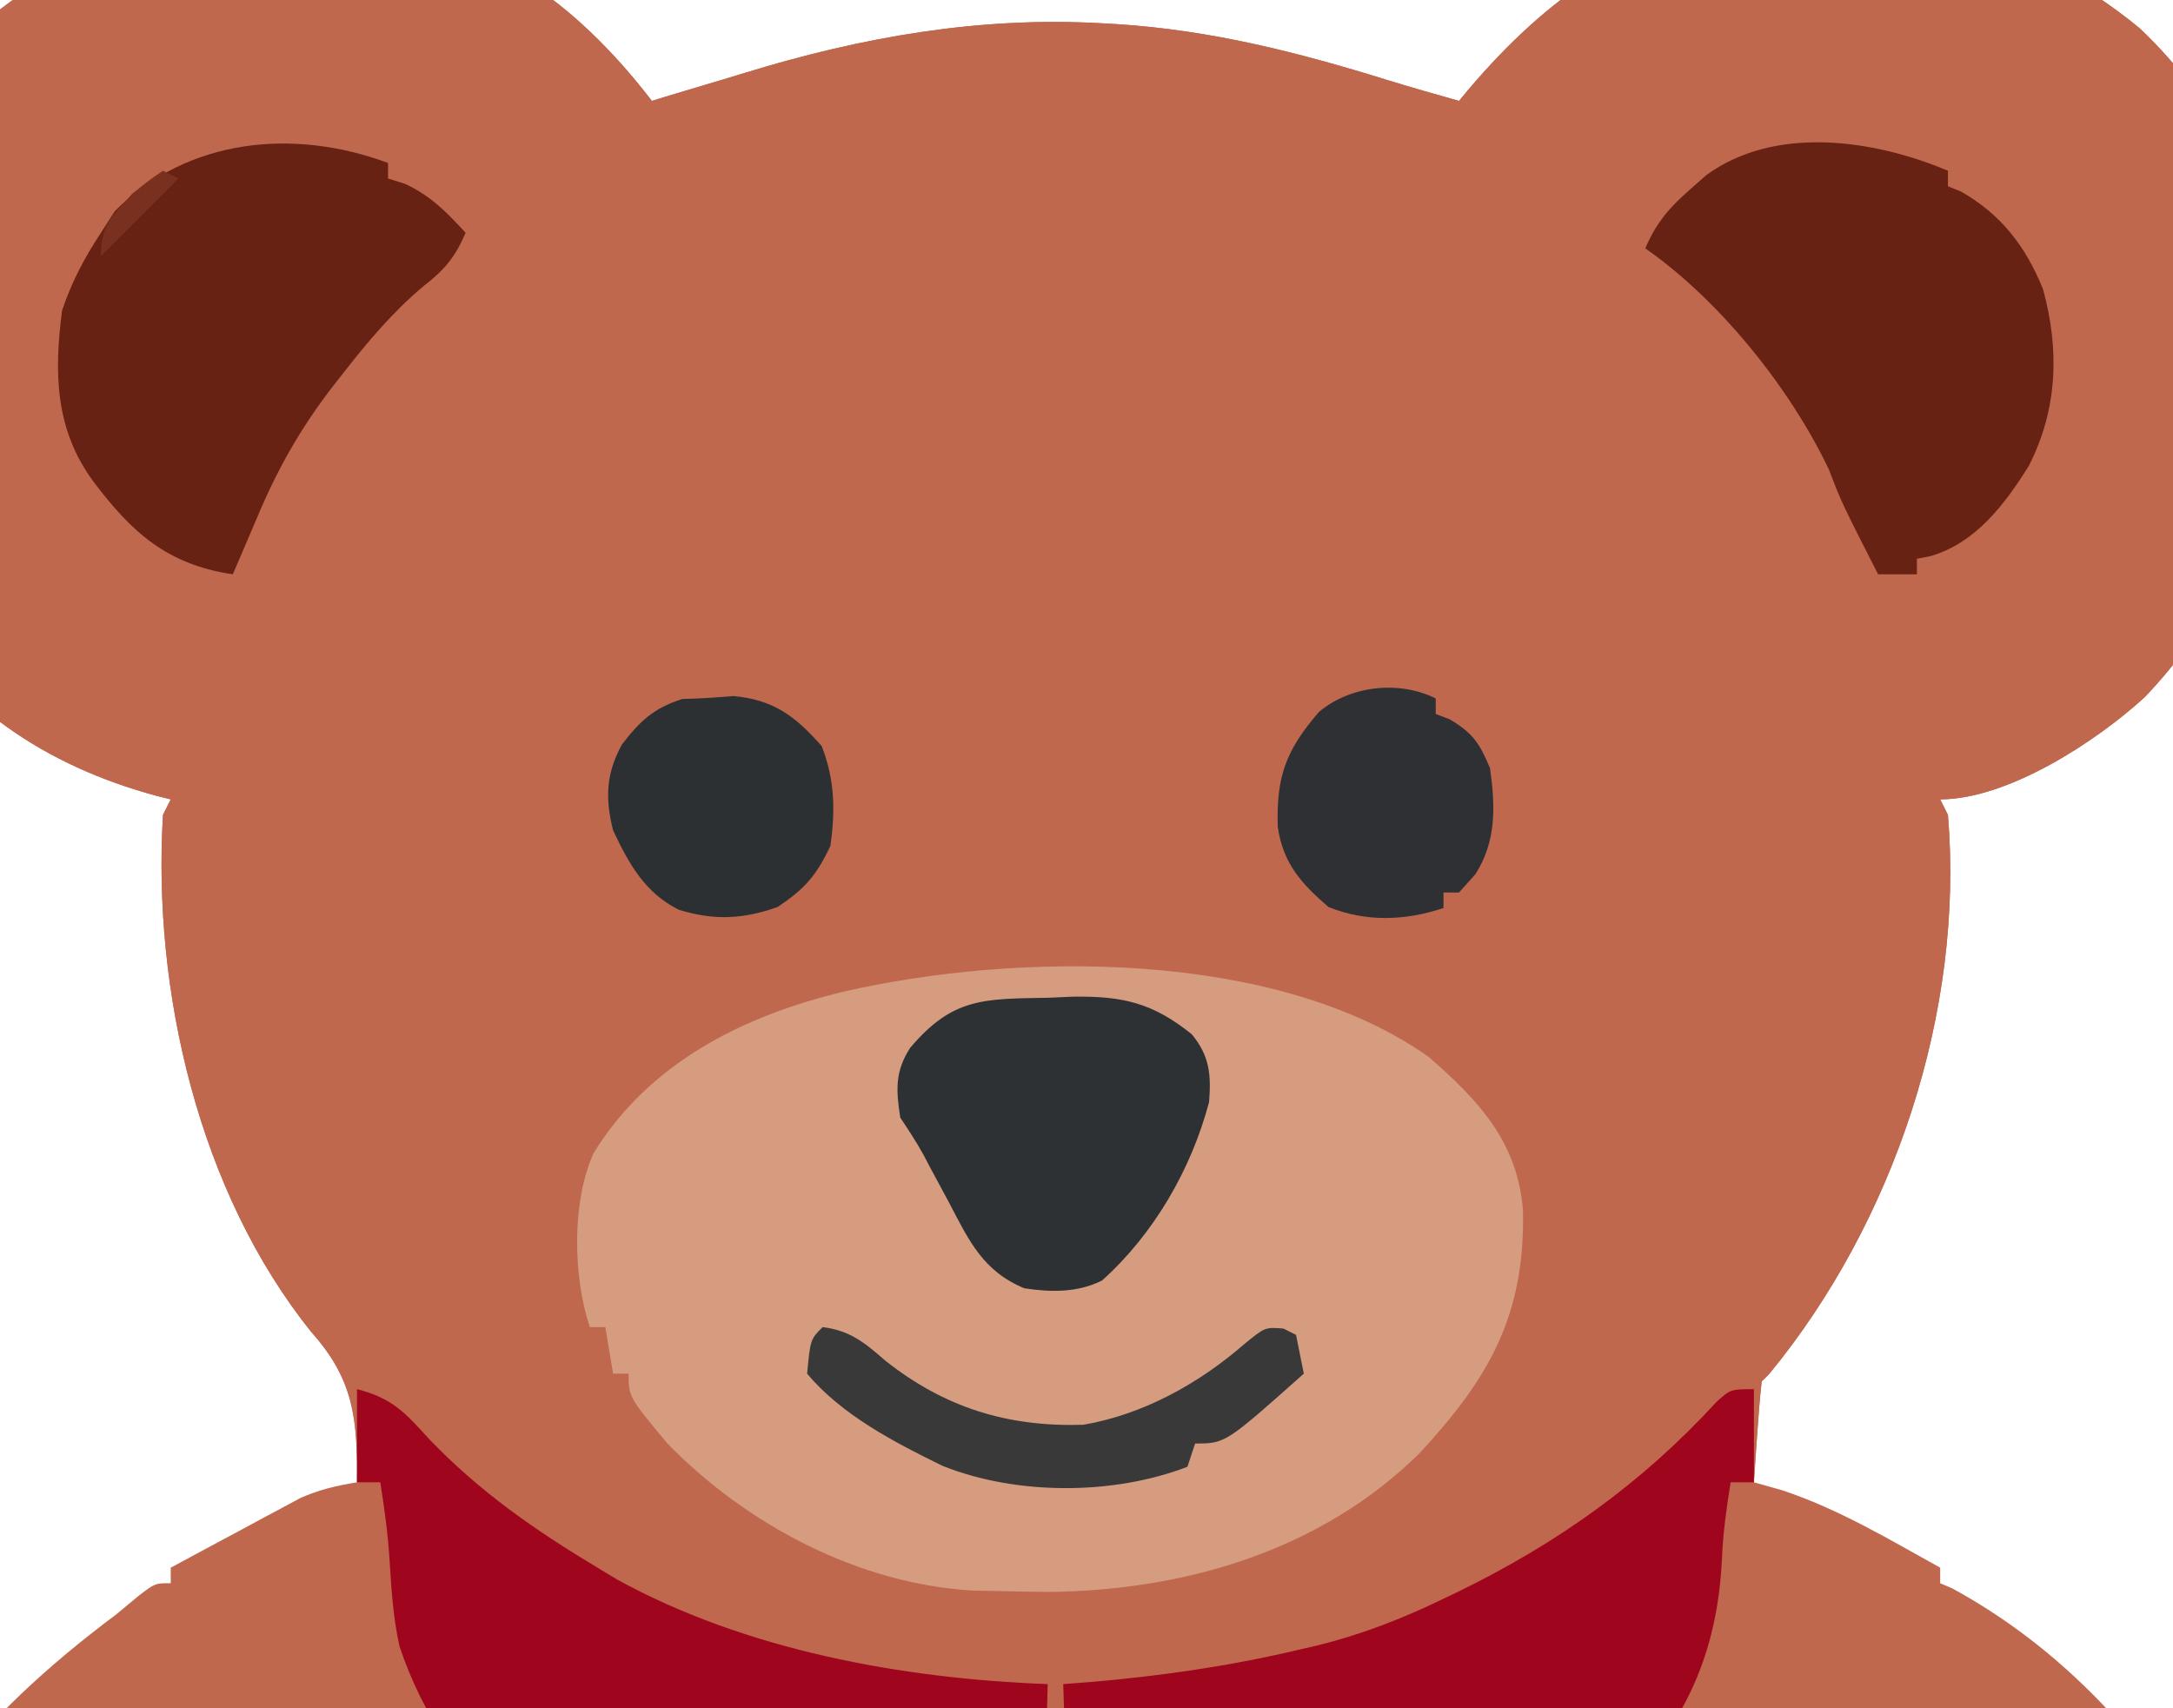
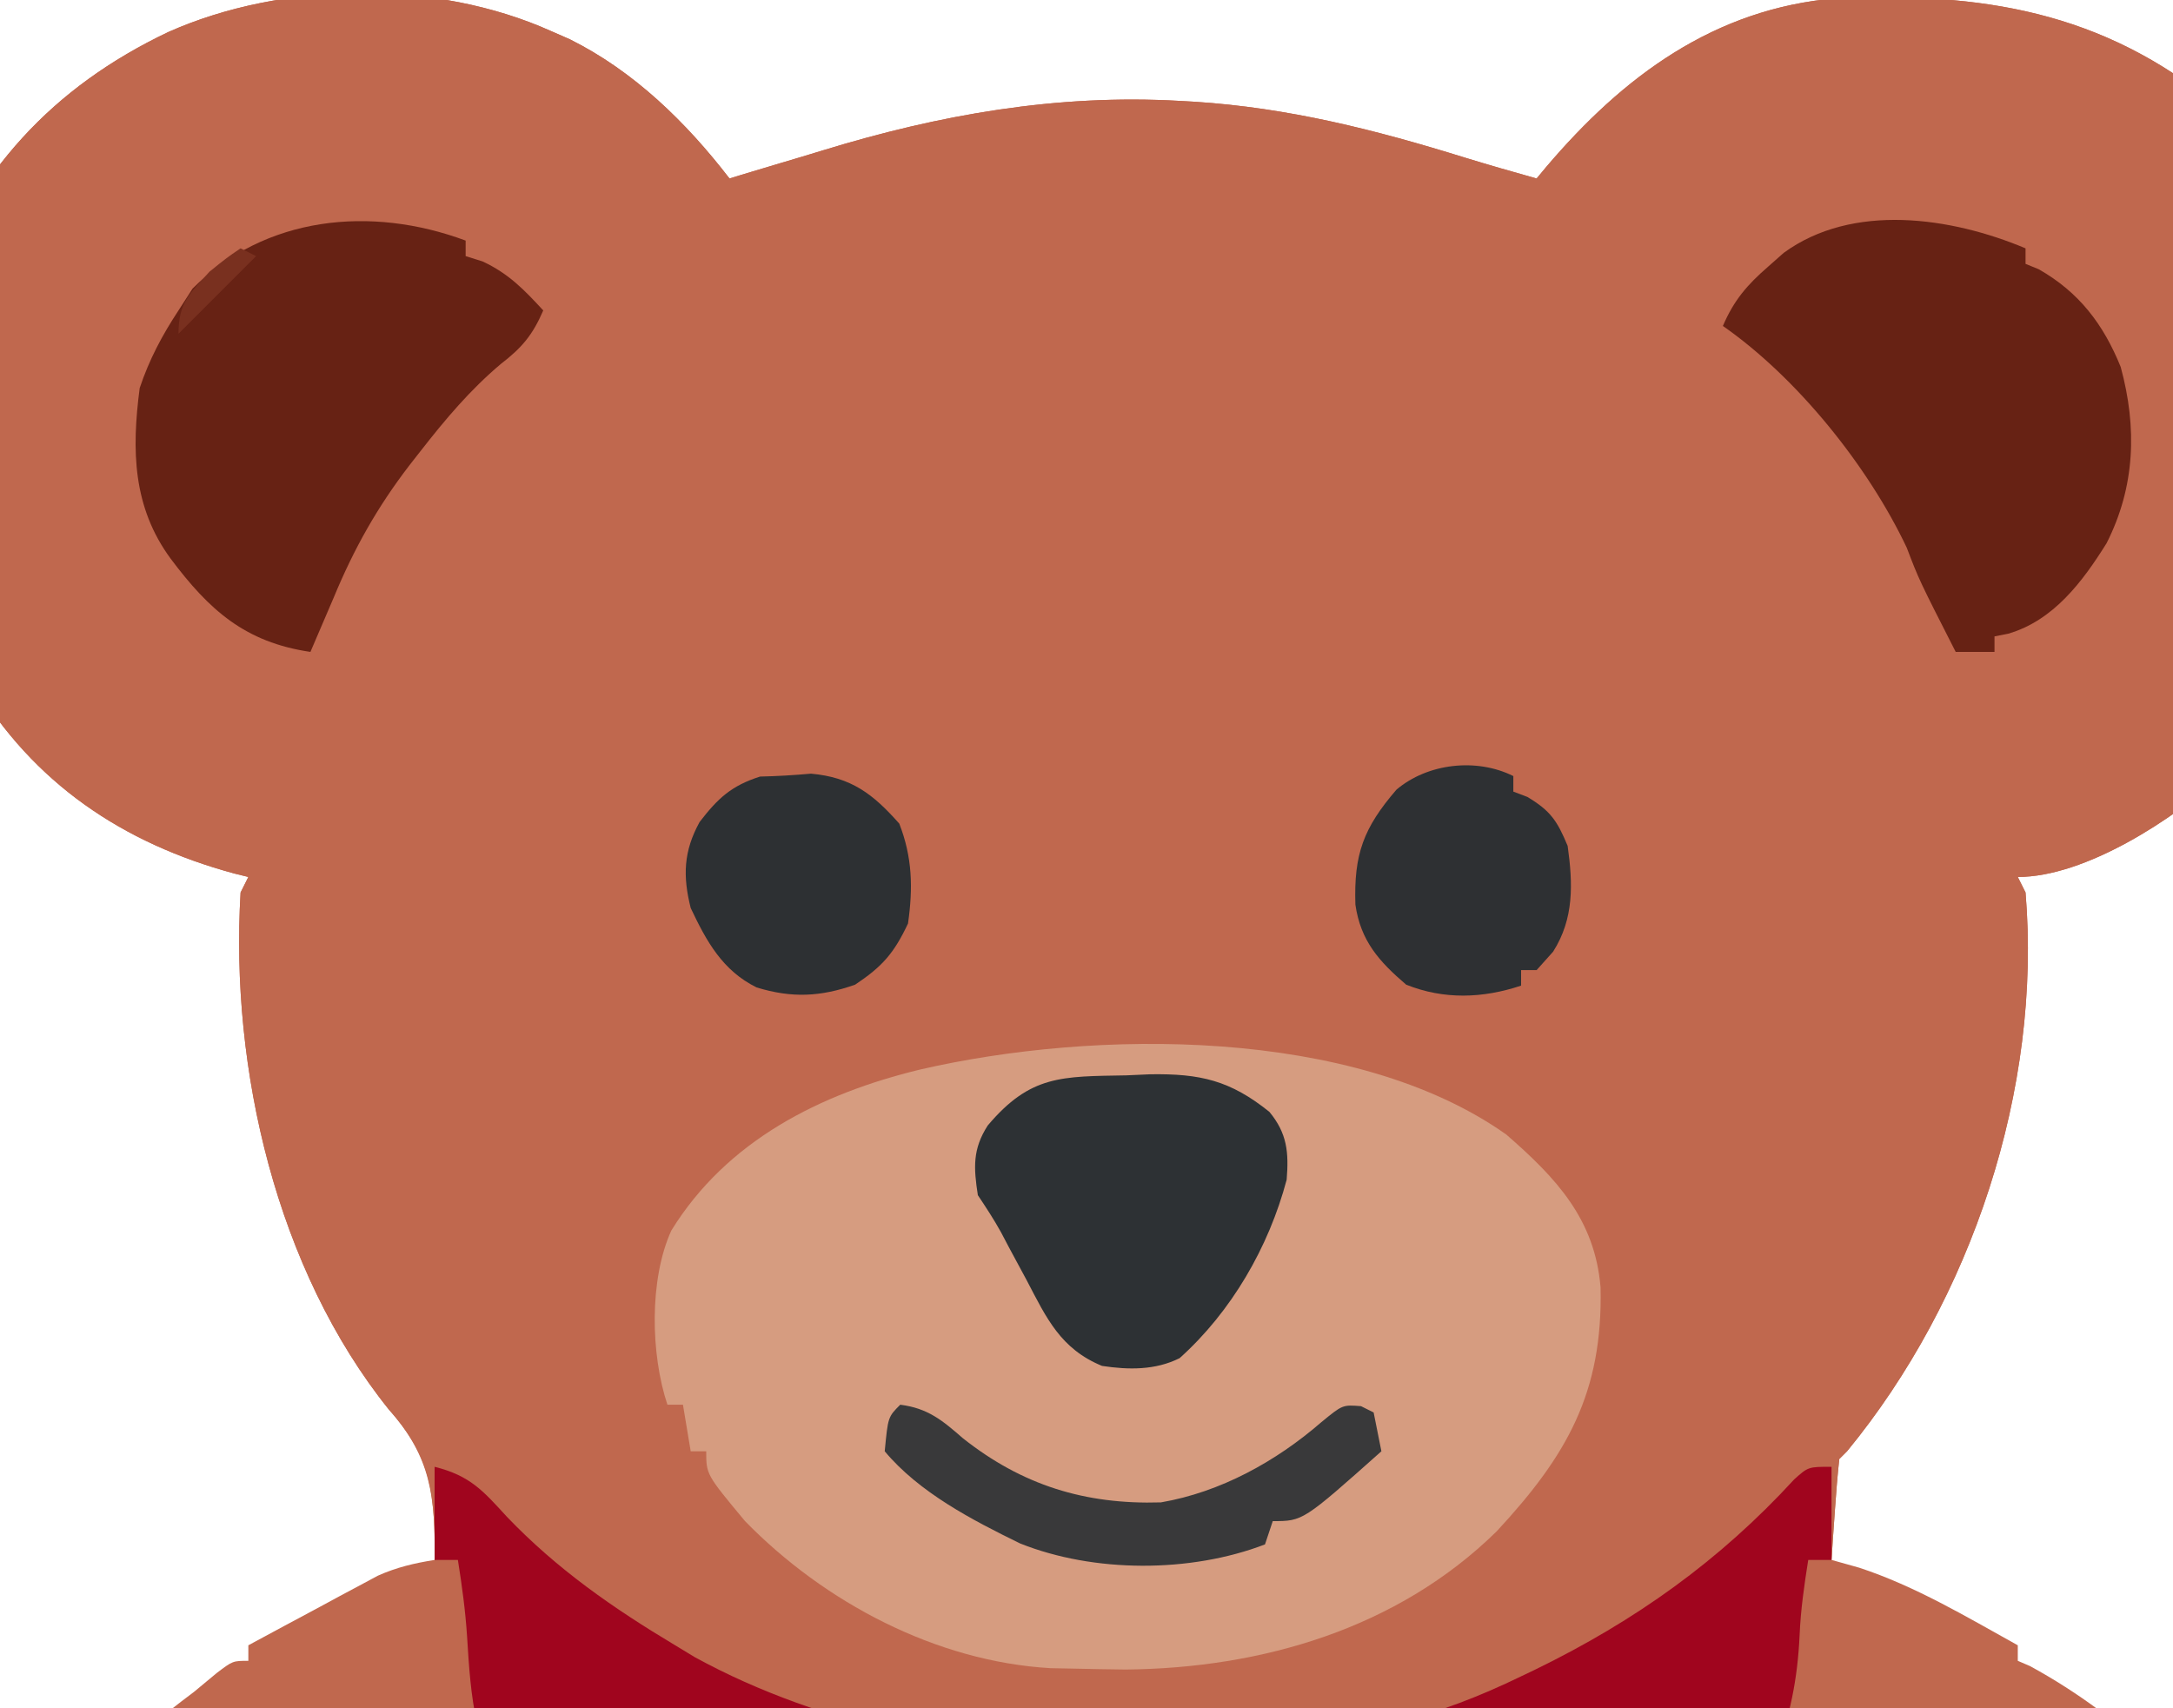
- <svg xmlns="http://www.w3.org/2000/svg" version="1.1" viewBox="120 10 280 220">
+ <svg xmlns="http://www.w3.org/2000/svg" version="1.1" viewBox="110 0 280 220">
  <path d="M0 0 C0.801 0.351 1.601 0.701 2.426 1.062 C10.671 5.164 17.429 11.76 23 19 C23.513 18.841 24.026 18.683 24.555 18.52 C26.25 18.003 27.949 17.495 29.648 16.992 C31.418 16.468 33.187 15.943 34.95 15.399 C50.008 10.774 65.185 8.099 81 9 C81.633 9.036 82.266 9.072 82.917 9.108 C95.026 9.888 106.184 12.712 117.744 16.305 C120.816 17.251 123.905 18.129 127 19 C127.412 18.504 127.825 18.007 128.25 17.496 C138.117 5.889 149.829 -2.883 165.582 -4.219 C184.235 -5.005 199.824 -2.622 214.688 9.625 C225.2 19.535 231.634 32.901 232.238 47.371 C232.65 66.141 228.688 81.772 215.41 95.781 C209.167 101.528 197.711 109 189 109 C189.33 109.66 189.66 110.32 190 111 C192.123 136.324 183.035 163.486 167 183 C166.67 183.33 166.34 183.66 166 184 C165.765 186.183 165.586 188.372 165.438 190.562 C165.354 191.76 165.27 192.958 165.184 194.191 C165.123 195.118 165.062 196.045 165 197 C166.176 197.33 167.351 197.66 168.562 198 C175.801 200.378 182.362 204.318 189 208 C189 208.66 189 209.32 189 210 C189.521 210.224 190.042 210.449 190.578 210.68 C215.63 224.337 229.883 250.646 238 277 C244.763 302.942 247.663 333.313 234.188 357.52 C231.455 362.074 228.12 365.662 224 369 C222.515 370.238 222.515 370.238 221 371.5 C220.34 371.995 219.68 372.49 219 373 C219.969 373.887 220.939 374.774 221.938 375.688 C235.768 389.658 241.299 405.602 241.315 425.045 C241.009 445.103 232.362 463.207 218.625 477.75 C202.536 492.867 182.116 498.912 160.43 498.348 C143.739 497.536 130.71 490.627 119 479 C118.153 478.223 118.153 478.223 117.289 477.43 C107.637 467.675 104.308 452.203 103.625 439.062 C103.05 429.952 100.919 421.304 94 415 C84.783 409.795 75.003 408.405 64.75 411.25 C57.892 413.561 53.523 416.562 50 423 C47.448 429.206 46.539 435.033 46.125 441.688 C44.63 459.783 37.776 473.716 23.875 485.5 C18.565 489.779 13.408 492.702 7 495 C6.135 495.318 5.27 495.637 4.379 495.965 C-14.542 501.789 -35.171 498.099 -52.408 489.201 C-70.727 479.237 -82.918 462.817 -89 443 C-90.715 436.185 -91.358 429.642 -91.312 422.625 C-91.307 421.706 -91.301 420.787 -91.295 419.84 C-90.986 402.504 -84.226 389.92 -73 377 C-71.659 375.339 -70.324 373.674 -69 372 C-69.496 371.66 -69.993 371.319 -70.504 370.969 C-82.466 362.434 -89.105 351.672 -91.875 337.125 C-97.434 303.055 -89.054 264.64 -69 236.375 C-62.453 227.503 -54.779 220.58 -46 214 C-44.546 212.793 -44.546 212.793 -43.062 211.562 C-41 210 -41 210 -39 210 C-39 209.34 -39 208.68 -39 208 C-35.943 206.344 -32.879 204.702 -29.812 203.062 C-28.948 202.594 -28.084 202.125 -27.193 201.643 C-26.352 201.195 -25.511 200.747 -24.645 200.285 C-23.875 199.871 -23.105 199.458 -22.312 199.031 C-19.878 197.946 -17.624 197.424 -15 197 C-14.912 188.859 -15.448 183.74 -20.898 177.617 C-35.376 159.587 -41.362 133.708 -40 111 C-39.67 110.34 -39.34 109.68 -39 109 C-39.594 108.853 -40.189 108.706 -40.801 108.555 C-55.231 104.65 -66.691 96.916 -74.43 84.012 C-82.487 68.559 -85.102 50.513 -79.969 33.594 C-74.195 18.135 -64.275 7.233 -49.312 0.125 C-34.494 -6.466 -14.818 -6.654 0 0 Z " fill="#C0684E" transform="translate(181,4)" />
  <path d="M0 0 C0.801 0.351 1.601 0.701 2.426 1.062 C10.671 5.164 17.429 11.76 23 19 C23.513 18.841 24.026 18.683 24.555 18.52 C26.25 18.003 27.949 17.495 29.648 16.992 C31.418 16.468 33.187 15.943 34.95 15.399 C50.008 10.774 65.185 8.099 81 9 C81.633 9.036 82.266 9.072 82.917 9.108 C95.026 9.888 106.184 12.712 117.744 16.305 C120.816 17.251 123.905 18.129 127 19 C127.412 18.504 127.825 18.007 128.25 17.496 C138.117 5.889 149.829 -2.883 165.582 -4.219 C184.235 -5.005 199.824 -2.622 214.688 9.625 C225.2 19.535 231.634 32.901 232.238 47.371 C232.65 66.141 228.688 81.772 215.41 95.781 C209.167 101.528 197.711 109 189 109 C189.33 109.66 189.66 110.32 190 111 C192.123 136.324 183.035 163.486 167 183 C166.67 183.33 166.34 183.66 166 184 C165.765 186.183 165.586 188.372 165.438 190.562 C165.354 191.76 165.27 192.958 165.184 194.191 C165.123 195.118 165.062 196.045 165 197 C164.01 197 163.02 197 162 197 C161.482 200.254 161.024 203.419 160.887 206.715 C160.367 218.005 156.853 226.673 149.258 235.062 C143.301 240.174 138.989 241.616 131.312 241.312 C130.567 241.303 129.821 241.293 129.053 241.283 C125.554 241.211 122.367 240.929 119 240 C119.303 240.706 119.606 241.413 119.918 242.141 C128.786 263.861 131.43 285.705 131 309 C130.14 309.135 129.28 309.271 128.395 309.41 C114.958 311.857 103.689 317.107 95 328 C93.121 330.913 91.475 333.864 90 337 C89.34 337 88.68 337 88 337 C87.903 336.064 87.903 336.064 87.804 335.109 C86.277 320.534 84.501 306.016 82.5 291.5 C77.123 252.395 77.123 252.395 76.211 233.625 C76.097 230.891 76.097 230.891 75 228 C73.927 231.219 73.682 233.941 73.422 237.324 C73.315 238.656 73.208 239.988 73.1 241.319 C73.043 242.028 72.987 242.738 72.929 243.468 C71.335 263.254 68.884 282.907 66.314 302.585 C65.801 306.532 65.295 310.479 64.789 314.426 C63.866 321.618 62.936 328.809 62 336 C58.416 334.805 58.176 334.025 56.312 330.875 C52.957 325.61 48.663 320.831 43 318 C43 317.34 43 316.68 43 316 C41.855 315.629 41.855 315.629 40.688 315.25 C36.723 313.906 32.802 312.462 28.879 311 C25.613 309.866 22.331 308.925 19 308 C18.527 283.807 22.207 261.599 31 239 C30.468 239.313 29.935 239.626 29.387 239.949 C22.429 243.012 14.031 242.65 7 240.082 C-1.191 235.65 -6.582 226.857 -9.516 218.164 C-10.351 214.431 -10.58 210.667 -10.816 206.855 C-11.03 203.526 -11.476 200.293 -12 197 C-12.99 197 -13.98 197 -15 197 C-14.991 196.166 -14.982 195.332 -14.973 194.473 C-15.167 187.087 -16.012 183.107 -20.898 177.617 C-35.376 159.587 -41.362 133.708 -40 111 C-39.67 110.34 -39.34 109.68 -39 109 C-39.594 108.853 -40.189 108.706 -40.801 108.555 C-55.231 104.65 -66.691 96.916 -74.43 84.012 C-82.487 68.559 -85.102 50.513 -79.969 33.594 C-74.195 18.135 -64.275 7.233 -49.312 0.125 C-34.494 -6.466 -14.818 -6.654 0 0 Z " fill="#C0684E" transform="translate(181,4)" />
  <path d="M0 0 C6.459 5.616 11.428 10.931 12.152 19.699 C12.463 33.269 7.814 41.377 -1.234 51.133 C-14.018 63.683 -31.505 68.771 -49.023 68.941 C-51.378 68.914 -53.732 68.873 -56.086 68.816 C-56.953 68.8 -57.821 68.783 -58.715 68.766 C-73.467 67.915 -87.865 60.287 -98.086 49.816 C-103.086 43.807 -103.086 43.807 -103.086 40.816 C-103.746 40.816 -104.406 40.816 -105.086 40.816 C-105.416 38.836 -105.746 36.856 -106.086 34.816 C-106.746 34.816 -107.406 34.816 -108.086 34.816 C-110.243 28.345 -110.457 18.704 -107.586 12.379 C-100.44 0.788 -88.401 -5.26 -75.523 -8.371 C-53.106 -13.552 -19.662 -13.913 0 0 Z " fill="#D69C80" transform="translate(304.0859,146.1836)" />
  <path d="M0 0 C0 3.96 0 7.92 0 12 C-0.99 12 -1.98 12 -3 12 C-3.518 15.254 -3.976 18.419 -4.113 21.715 C-4.633 33.005 -8.147 41.673 -15.742 50.062 C-21.699 55.174 -26.011 56.616 -33.688 56.312 C-34.806 56.298 -34.806 56.298 -35.947 56.283 C-39.446 56.211 -42.633 55.929 -46 55 C-45.697 55.706 -45.394 56.413 -45.082 57.141 C-36.214 78.861 -33.57 100.705 -34 124 C-34.86 124.135 -35.72 124.271 -36.605 124.41 C-50.042 126.857 -61.311 132.107 -70 143 C-71.879 145.913 -73.525 148.864 -75 152 C-75.66 152 -76.32 152 -77 152 C-77.065 151.376 -77.129 150.752 -77.196 150.109 C-78.64 136.33 -80.283 122.597 -82.173 108.874 C-85.422 85.279 -88.374 61.837 -89 38 C-87.872 37.914 -86.744 37.827 -85.582 37.738 C-76.525 36.962 -67.729 35.715 -58.875 33.625 C-58.024 33.428 -57.173 33.231 -56.296 33.029 C-50.542 31.609 -45.328 29.583 -40 27 C-39.373 26.7 -38.745 26.4 -38.099 26.091 C-25.319 19.849 -14.456 12.143 -4.805 1.617 C-3 0 -3 0 0 0 Z " fill="#A0051E" transform="translate(346,189)" />
  <path d="M0 0 C4.595 1.149 6.257 3.102 9.312 6.438 C15.79 13.202 22.989 18.207 31 23 C32.241 23.752 32.241 23.752 33.508 24.52 C50.144 33.649 70.273 37.303 89 38 C88.674 54.135 87.085 69.985 85.024 85.976 C83.54 97.514 82.146 109.064 80.734 120.611 C79.955 126.971 79.173 133.331 78.391 139.691 C78.12 141.891 77.85 144.091 77.579 146.291 C77.386 147.861 77.193 149.43 77 151 C73.416 149.805 73.176 149.025 71.312 145.875 C67.957 140.61 63.663 135.831 58 133 C58 132.34 58 131.68 58 131 C56.855 130.629 56.855 130.629 55.688 130.25 C51.723 128.906 47.802 127.462 43.879 126 C40.613 124.866 37.331 123.925 34 123 C33.527 98.807 37.207 76.599 46 54 C45.468 54.313 44.935 54.626 44.387 54.949 C37.429 58.012 29.031 57.65 22 55.082 C13.809 50.65 8.418 41.857 5.484 33.164 C4.649 29.431 4.42 25.667 4.184 21.855 C3.97 18.526 3.524 15.293 3 12 C2.01 12 1.02 12 0 12 C0 8.04 0 4.08 0 0 Z " fill="#A0051E" transform="translate(166,189)" />
  <path d="M0 0 C8.318 5.702 13.734 11.467 16.085 21.553 C18.58 34.988 15.817 46.142 8.484 57.578 C7.519 58.977 6.515 60.351 5.484 61.703 C4.734 62.692 3.984 63.681 3.211 64.699 C-3.169 72.261 -14.834 77.347 -24.516 78.703 C-28.876 78.972 -33.154 78.913 -37.516 78.703 C-38.629 78.709 -38.629 78.709 -39.766 78.715 C-46.808 78.445 -52.438 73.746 -57.262 68.977 C-60.516 65.234 -60.516 65.234 -60.516 62.703 C-61.176 62.703 -61.836 62.703 -62.516 62.703 C-65.523 55.736 -66.904 49.366 -66.891 41.828 C-66.892 41.115 -66.893 40.403 -66.895 39.668 C-66.805 35.335 -66.094 31.732 -64.516 27.703 C-63.856 27.703 -63.196 27.703 -62.516 27.703 C-62.495 26.899 -62.474 26.094 -62.453 25.266 C-60.053 16.146 -50.794 7.608 -43.266 2.203 C-40.516 0.703 -40.516 0.703 -36.516 0.703 C-36.516 0.043 -36.516 -0.617 -36.516 -1.297 C-24.903 -6.458 -11.016 -6.512 0 0 Z " fill="#D89D81" transform="translate(378.5156,403.2969)" />
  <path d="M0 0 C9.97 5.707 19.137 12.805 24.5 23.25 C24.5 24.57 24.5 25.89 24.5 27.25 C25.16 27.25 25.82 27.25 26.5 27.25 C28.357 31.988 28.884 36.331 28.875 41.375 C28.876 42.115 28.878 42.856 28.879 43.619 C28.752 50.307 27.152 56.105 24.5 62.25 C23.84 62.25 23.18 62.25 22.5 62.25 C22.253 62.807 22.005 63.364 21.75 63.938 C18.9 69.209 15.849 71.952 10.438 74.5 C9.395 75 8.352 75.5 7.277 76.016 C-1.41 79.877 -12.839 79.466 -21.875 76.688 C-35.8 71.201 -45.123 62.157 -51.527 48.637 C-55.654 38.511 -56.39 25.926 -52.609 15.457 C-49.343 8.959 -44.478 3.368 -38.5 -0.75 C-37.18 -0.75 -35.86 -0.75 -34.5 -0.75 C-34.5 -1.41 -34.5 -2.07 -34.5 -2.75 C-23.195 -7.133 -10.535 -5.498 0 0 Z " fill="#D89D81" transform="translate(171.5,403.75)" />
  <path d="M0 0 C3.312 0.938 3.312 0.938 5.312 2.938 C6.262 8.658 4.938 13.815 3.172 19.223 C-0.978 32.332 -2.834 45.912 -2.938 59.625 C-2.947 60.392 -2.956 61.158 -2.966 61.948 C-2.979 67.284 -2.979 67.284 -0.688 71.938 C0.302 72.267 1.292 72.597 2.312 72.938 C4.066 75.336 4.066 75.336 5.875 78.312 C6.474 79.29 7.074 80.267 7.691 81.273 C8.226 82.153 8.761 83.032 9.312 83.938 C10.303 85.422 10.303 85.422 11.312 86.938 C15.436 98.926 13.178 110.273 9.312 121.938 C10.196 122.213 11.079 122.489 11.988 122.773 C31.231 129.512 46.805 144.825 57.312 161.938 C58.723 165.006 59.56 167.637 60.312 170.938 C60.972 170.938 61.633 170.938 62.312 170.938 C62.744 176.203 62.744 176.203 62.312 178.938 C59.848 181.191 58.034 181.775 54.812 182.5 C50.939 181.628 49.389 179.105 47.312 175.938 C45.558 172.964 43.847 169.966 42.133 166.969 C39.536 162.645 36.59 158.764 33.312 154.938 C32.568 154.05 32.568 154.05 31.809 153.145 C21.51 141.865 7.25 135.872 -7.316 132.551 C-9.688 131.938 -9.688 131.938 -10.688 130.938 C-14.617 130.652 -18.561 130.705 -22.5 130.688 C-23.587 130.667 -24.675 130.646 -25.795 130.625 C-32.575 130.593 -38.515 131.361 -45.032 133.253 C-49.108 134.303 -52.496 134.337 -56.688 133.938 C-58.398 132.66 -58.398 132.66 -59.688 130.938 C-60.14 127.77 -60.387 125.942 -59.688 122.938 C-54.47 117.26 -44.917 116.312 -37.506 115.781 C-32.108 115.577 -26.713 115.661 -21.312 115.75 C-19.69 115.765 -18.068 115.779 -16.445 115.791 C-12.526 115.824 -8.607 115.875 -4.688 115.938 C-1.937 108.154 -1.154 99.3 -3.457 91.246 C-5.193 87.817 -7.168 85.367 -10.138 82.907 C-14.262 79.461 -17.211 76.691 -18.646 71.411 C-19.007 67.226 -19.031 63.191 -18.875 59 C-18.863 58.251 -18.851 57.502 -18.838 56.73 C-18.62 44.326 -16.6 32.553 -13.5 20.562 C-13.307 19.808 -13.114 19.053 -12.915 18.276 C-8.087 -0.137 -8.087 -0.137 0 0 Z " fill="#944135" transform="translate(171.6875,241.0625)" />
  <path d="M0 0 C0.681 0.073 1.361 0.147 2.062 0.223 C4.72 1.203 5.462 2.583 7 4.938 C7.844 7.217 7.844 7.217 8.5 9.727 C8.746 10.658 8.992 11.59 9.246 12.55 C9.495 13.544 9.744 14.538 10 15.562 C10.261 16.599 10.521 17.635 10.79 18.702 C11.547 21.776 12.28 24.855 13 27.938 C13.187 28.725 13.373 29.513 13.565 30.325 C15.841 40.317 16.394 50.333 16.625 60.562 C16.673 61.761 16.72 62.959 16.769 64.194 C16.803 70.089 16.63 73.986 12.668 78.543 C11.464 79.694 10.241 80.827 9 81.938 C7.883 83.155 6.777 84.382 5.688 85.625 C5.217 86.144 4.746 86.664 4.262 87.199 C0.944 91.77 0.678 96.255 0.75 101.75 C0.754 102.458 0.758 103.167 0.762 103.896 C0.844 108.895 1.425 113.211 3 117.938 C4.572 117.696 4.572 117.696 6.176 117.449 C12.167 116.705 18.159 116.753 24.188 116.75 C25.33 116.738 26.473 116.726 27.65 116.713 C47.771 116.679 47.771 116.679 54.75 120.688 C57 122.938 57 122.938 58 125.938 C58 129.006 57.749 130.452 56 132.938 C51.304 135.286 45.269 134.093 40.332 132.949 C19.868 128.715 -4.224 131.825 -22 142.938 C-23.045 143.585 -24.091 144.232 -25.168 144.898 C-36.698 152.761 -43.387 163.98 -49.43 176.293 C-51.044 179.012 -52.258 180.392 -55 181.938 C-58.877 181.7 -60.741 181.11 -64 178.938 C-64.672 171.994 -64.672 171.994 -62.688 168.875 C-62.131 168.236 -61.574 167.596 -61 166.938 C-60.587 165.906 -60.175 164.875 -59.75 163.812 C-52.609 146.549 -36.015 132.756 -20 123.938 C-16.89 122.849 -14.285 122.334 -11 121.938 C-11.289 121.401 -11.578 120.865 -11.875 120.312 C-16.715 110.094 -16.434 99.23 -13 88.625 C-10.261 81.784 -6.274 74.182 -0.281 69.633 C1.882 66.771 1.438 63.442 1.375 60 C1.366 59.209 1.358 58.418 1.349 57.602 C0.977 42.048 -2.087 26.676 -7 11.938 C-7.203 9.781 -7.203 9.781 -7.25 7.438 C-7.276 6.664 -7.302 5.891 -7.328 5.094 C-7 2.938 -7 2.938 -5.734 1.152 C-3.569 -0.364 -2.593 -0.349 0 0 Z " fill="#944135" transform="translate(342,241.0625)" />
  <path d="M0 0 C0 0.66 0 1.32 0 2 C0.722 2.227 1.444 2.454 2.188 2.688 C5.532 4.248 7.516 6.303 10 9 C8.643 12.147 7.263 13.798 4.562 15.875 C0.56 19.247 -2.606 23.018 -5.812 27.125 C-6.28 27.723 -6.748 28.321 -7.23 28.937 C-11.376 34.329 -14.391 39.696 -17 46 C-17.561 47.313 -18.123 48.626 -18.688 49.938 C-19.121 50.948 -19.554 51.959 -20 53 C-28.436 51.759 -33.047 47.607 -38 41 C-42.902 34.344 -43.054 27.028 -42 19 C-40.769 15.327 -39.126 12.229 -37 9 C-36.402 8.072 -35.804 7.144 -35.188 6.188 C-25.839 -3.161 -12.204 -4.541 0 0 Z " fill="#672214" transform="translate(170,31)" />
  <path d="M0 0 C0 0.66 0 1.32 0 2 C0.557 2.227 1.114 2.454 1.688 2.688 C6.909 5.651 10.045 9.803 12.262 15.285 C14.393 23.121 14.132 30.729 10.438 38 C7.342 42.961 3.605 47.943 -2.211 49.648 C-2.801 49.764 -3.392 49.88 -4 50 C-4 50.66 -4 51.32 -4 52 C-5.65 52 -7.3 52 -9 52 C-13.728 42.712 -13.728 42.712 -15.312 38.562 C-20.294 28.047 -29.421 16.679 -39 10 C-37.582 6.698 -35.893 4.724 -33.188 2.375 C-32.188 1.489 -32.188 1.489 -31.168 0.586 C-22.304 -5.899 -9.571 -4.03 0 0 Z " fill="#672214" transform="translate(371,32)" />
  <path d="M0 0 C1.021 -0.046 2.042 -0.092 3.094 -0.139 C9.537 -0.234 13.39 0.643 18.445 4.707 C20.737 7.48 20.951 9.933 20.668 13.445 C18.368 22.124 13.548 30.45 6.875 36.438 C3.731 38.01 0.297 37.955 -3.125 37.438 C-8.454 35.245 -10.271 31.304 -12.812 26.438 C-13.586 25 -14.361 23.562 -15.137 22.125 C-15.471 21.489 -15.806 20.854 -16.151 20.199 C-17.056 18.561 -18.087 16.995 -19.125 15.438 C-19.666 11.919 -19.823 9.521 -17.852 6.461 C-12.344 -0.067 -8.306 0.149 0 0 Z " fill="#2D3134" transform="translate(255.125,138.5625)" />
  <path d="M0 0 C0 0.66 0 1.32 0 2 C0.598 2.227 1.196 2.454 1.812 2.688 C4.8 4.48 5.65 5.76 7 9 C7.678 13.89 7.836 18.351 5.125 22.625 C4.073 23.801 4.073 23.801 3 25 C2.34 25 1.68 25 1 25 C1 25.66 1 26.32 1 27 C-3.947 28.649 -8.938 28.825 -13.812 26.875 C-17.299 23.886 -19.676 21.246 -20.352 16.562 C-20.564 10.062 -19.307 6.679 -15.062 1.75 C-11.064 -1.643 -4.754 -2.377 0 0 Z " fill="#2E3033" transform="translate(305,100)" />
  <path d="M0 0 C5.171 0.462 7.993 2.604 11.375 6.438 C13.066 10.759 13.153 14.736 12.5 19.312 C10.688 23.146 9.2 24.846 5.688 27.188 C1.218 28.765 -2.459 28.936 -7.008 27.547 C-11.392 25.375 -13.453 21.643 -15.5 17.312 C-16.537 13.185 -16.422 9.987 -14.352 6.227 C-11.995 3.171 -10.273 1.559 -6.562 0.375 C-4.372 0.33 -2.182 0.195 0 0 Z " fill="#2D3033" transform="translate(214.5,99.6875)" />
  <path d="M0 0 C3.55 0.452 5.414 2.001 8.062 4.312 C15.705 10.372 23.827 12.889 33.586 12.586 C41.258 11.269 48.41 7.324 54.262 2.25 C57 0 57 0 59.375 0.188 C59.911 0.456 60.447 0.724 61 1 C61.495 3.475 61.495 3.475 62 6 C51.893 15 51.893 15 48 15 C47.67 15.99 47.34 16.98 47 18 C37.392 21.691 24.962 21.682 15.438 17.875 C9.31 14.879 2.439 11.321 -2 6 C-1.579 1.579 -1.579 1.579 0 0 Z " fill="#39393A" transform="translate(226,181)" />
  <path d="M0 0 C0.66 0.33 1.32 0.66 2 1 C-1.96 4.96 -5.92 8.92 -10 13 C-10 8.832 -7.761 6.858 -5 4 C-3.369 2.623 -1.713 1.273 0 0 Z " fill="#B76049" transform="translate(314,387)" />
  <path d="M0 0 C0.66 0.33 1.32 0.66 2 1 C-1.3 4.3 -4.6 7.6 -8 11 C-8 7.023 -6.62 5.911 -4 3 C-1.75 1.188 -1.75 1.188 0 0 Z " fill="#79301F" transform="translate(141,32)" />
</svg>
